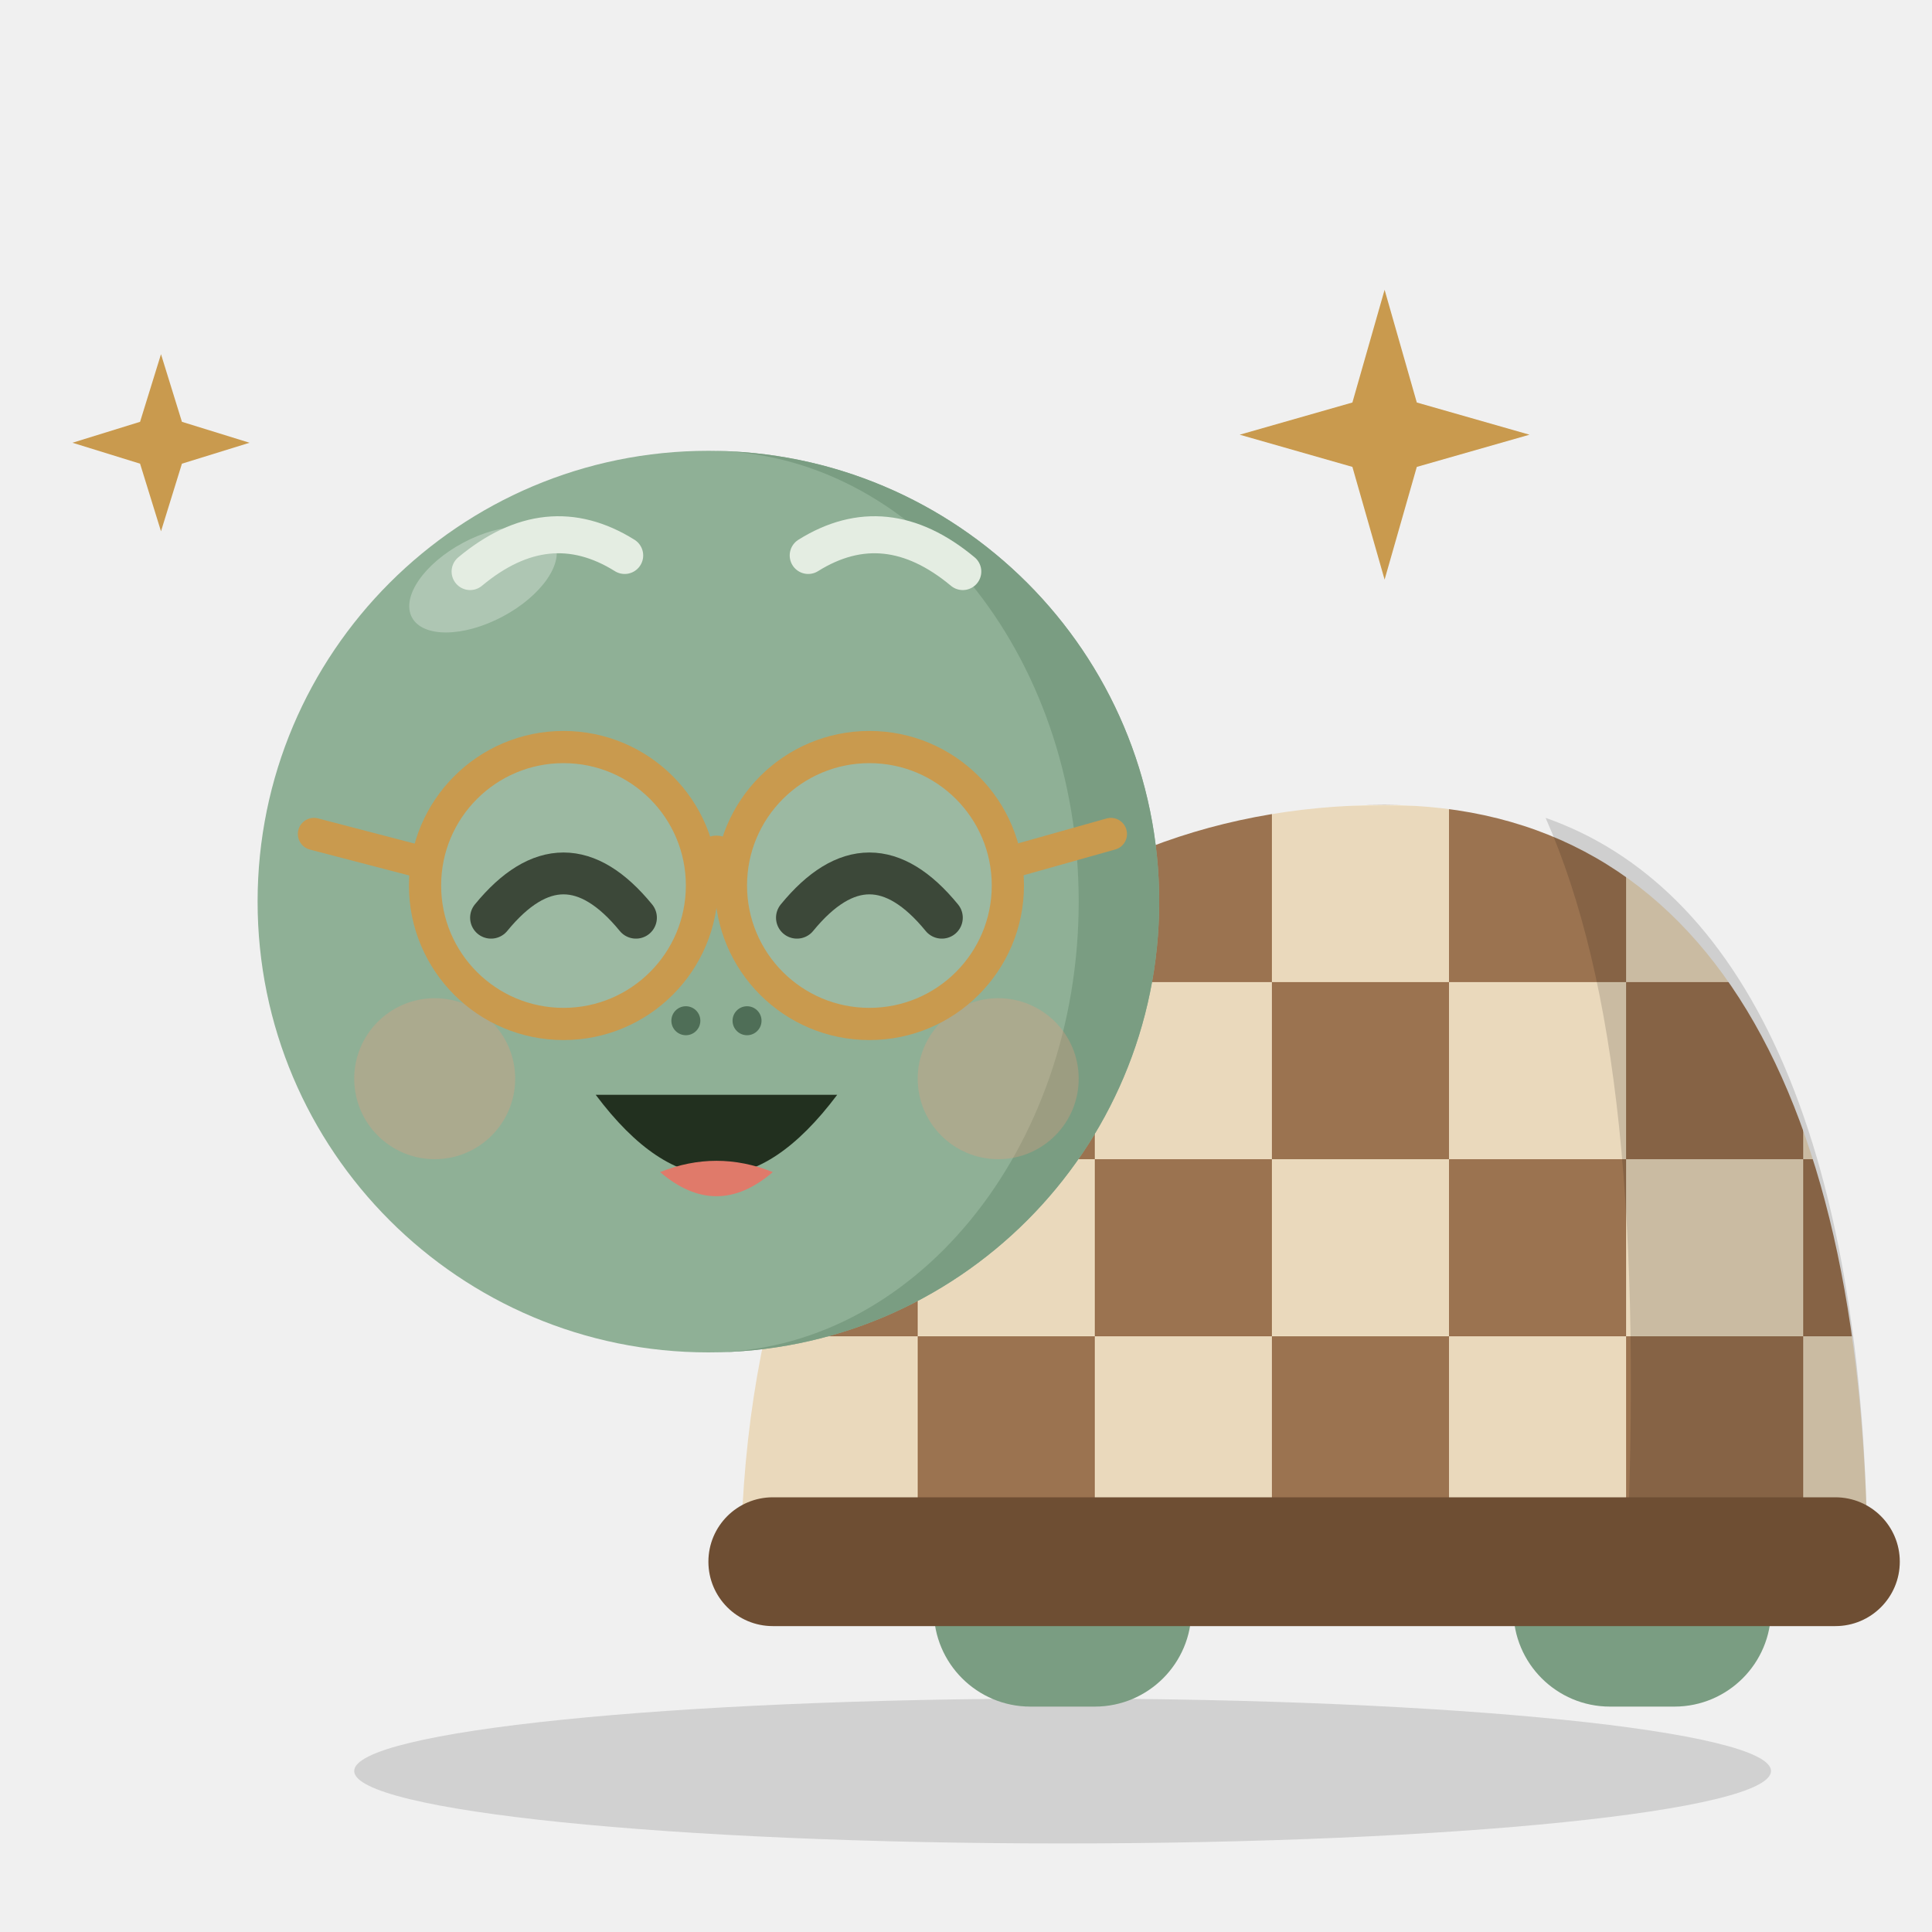
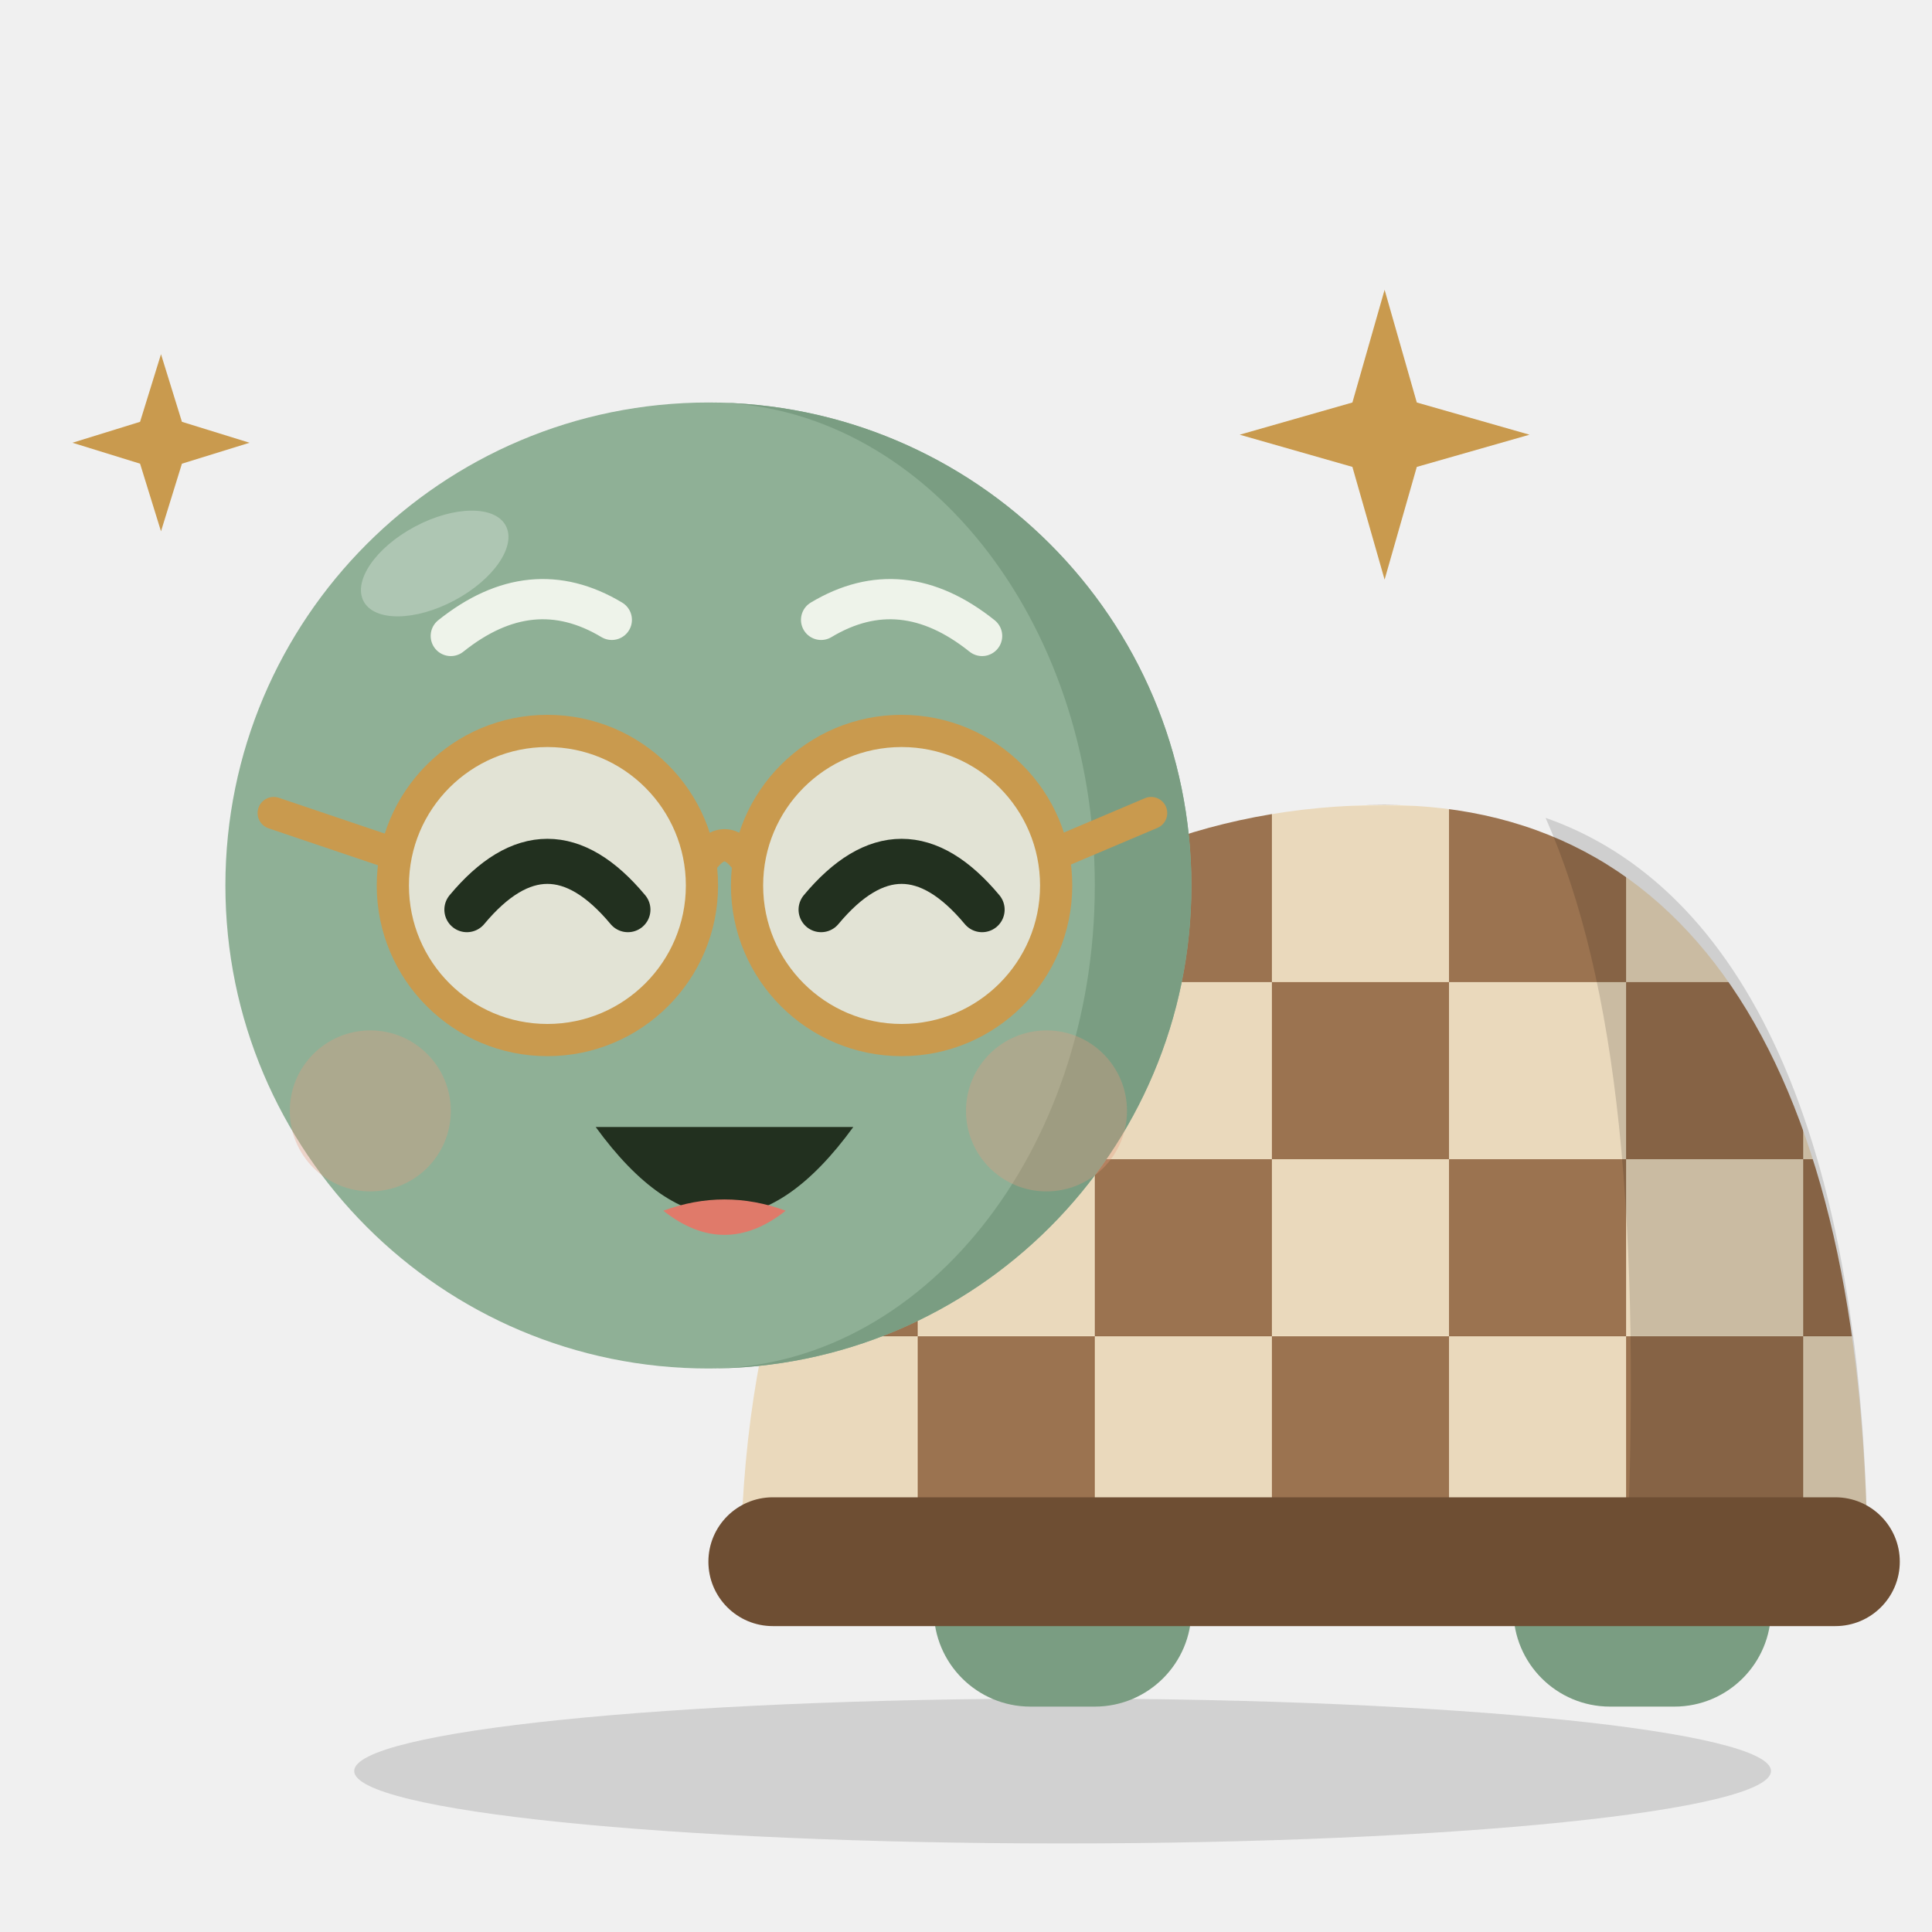
<svg xmlns="http://www.w3.org/2000/svg" viewBox="0 0 120 120" width="120" height="120">
  <defs>
    <pattern id="sageCheck" width="22" height="22" patternUnits="userSpaceOnUse" x="46" y="50">
      <rect width="22" height="22" fill="#EAD9BC" />
      <rect width="11" height="11" fill="#9B7350" />
      <rect x="11" y="11" width="11" height="11" fill="#9B7350" />
    </pattern>
  </defs>
  <ellipse cx="66" cy="110" rx="44" ry="4.5" fill="#000000" opacity="0.13" />
  <rect x="58" y="93" width="16" height="13" rx="6" fill="#7A9D82" />
  <rect x="94" y="93" width="16" height="13" rx="6" fill="#7A9D82" />
  <path d="M46 98 C46 66 64 50 86 50 C106 50 116 68 116 98 Z" fill="url(#sageCheck)" />
  <path d="M96 50.8 C108 55 116 70 116 98 L101 98 C102 76 100.5 61 96 50.8 Z" fill="#000000" opacity="0.14" />
  <rect x="44" y="93" width="74" height="8" rx="4" fill="#6E4E33" />
-   <circle cx="44" cy="56" r="28" fill="#8FB096" />
-   <path d="M44 28 A28 28 0 0 1 44 84 A23 28 0 0 0 44 28 Z" fill="#7A9D82" />
-   <ellipse cx="30" cy="36" rx="5" ry="2.6" fill="#FFFFFF" opacity="0.28" transform="rotate(-28 30 36)" />
-   <circle cx="27" cy="67" r="5" fill="#E59C7E" opacity="0.32" />
-   <circle cx="62" cy="67" r="5" fill="#E59C7E" opacity="0.32" />
+   <circle cx="44" cy="55" r="30" fill="#8FB096" />
+   <path d="M44 25 A30 30 0 0 1 44 85 A24 30 0 0 0 44 25 Z" fill="#7A9D82" />
+   <ellipse cx="27" cy="35" rx="5" ry="2.6" fill="#FFFFFF" opacity="0.28" transform="rotate(-28 27 35)" />
+   <circle cx="23" cy="69" r="5" fill="#E59C7E" opacity="0.34" />
+   <circle cx="65" cy="69" r="5" fill="#E59C7E" opacity="0.34" />
+   <circle cx="34" cy="55" r="9.6" fill="#F4EEE2" fill-opacity="0.82" />
+   <circle cx="56" cy="55" r="9.6" fill="#F4EEE2" fill-opacity="0.82" />
  <g>
-     <path d="M30.5 57 Q35 51.5 39.5 57" fill="none" stroke="#22301F" stroke-width="2.6" stroke-linecap="round" />
-     <path d="M49.5 57 Q54 51.5 58.5 57" fill="none" stroke="#22301F" stroke-width="2.6" stroke-linecap="round" />
-     <path d="M29.2 35.5 Q34 31.5 38.8 34.5" fill="none" stroke="#E4EDE2" stroke-width="2.3" stroke-linecap="round" />
-     <path d="M50.2 34.5 Q55 31.5 59.8 35.5" fill="none" stroke="#E4EDE2" stroke-width="2.3" stroke-linecap="round" />
-     <path d="M37 68 Q44.5 78 52 68 Z" fill="#22301F" />
-     <path d="M41 72.8 Q44.5 75.8 48 72.8 Q44.5 71.4 41 72.8 Z" fill="#E07A6A" />
-     <path d="M86 18 L88 25 L95 27 L88 29 L86 36 L84 29 L77 27 L84 25 Z" fill="#C99A4E" />
-     <path d="M10 22 L11.3 26.2 L15.5 27.5 L11.3 28.8 L10 33 L8.7 28.8 L4.5 27.5 L8.7 26.2 Z" fill="#C99A4E" />
+     <path d="M29 56.5 Q34 50.5 39 56.5" fill="none" stroke="#22301F" stroke-width="2.8" stroke-linecap="round" />
+     <path d="M51 56.5 Q56 50.5 61 56.5" fill="none" stroke="#22301F" stroke-width="2.8" stroke-linecap="round" />
+     <path d="M28 39.5 Q33 35.5 38 38.5" fill="none" stroke="#EEF3EA" stroke-width="2.5" stroke-linecap="round" />
+     <path d="M51 38.5 Q56 35.5 61 39.5" fill="none" stroke="#EEF3EA" stroke-width="2.5" stroke-linecap="round" />
+     <path d="M37 70 Q45 81 53 70 Z" fill="#22301F" />
+     <path d="M41.2 75.2 Q45 78.2 48.8 75.2 Q45 73.8 41.2 75.2 Z" fill="#E07A6A" />
  </g>
-   <circle cx="42.6" cy="63.4" r="0.9" fill="#4F6E57" />
-   <circle cx="46.4" cy="63.4" r="0.9" fill="#4F6E57" />
-   <circle cx="35" cy="55" r="8.6" fill="#FFFFFF" fill-opacity="0.12" stroke="#C99A4E" stroke-width="2" />
-   <circle cx="54" cy="55" r="8.6" fill="#FFFFFF" fill-opacity="0.12" stroke="#C99A4E" stroke-width="2" />
-   <path d="M43.6 54 Q44.5 51.8 45.4 54" fill="none" stroke="#C99A4E" stroke-width="2" stroke-linecap="round" />
-   <path d="M26.4 53.6 L19.5 51.8" fill="none" stroke="#C99A4E" stroke-width="2" stroke-linecap="round" />
-   <path d="M62.6 53.6 L69 51.8" fill="none" stroke="#C99A4E" stroke-width="2" stroke-linecap="round" />
+   <circle cx="34" cy="55" r="9.6" fill="none" stroke="#C99A4E" stroke-width="2" />
+   <circle cx="56" cy="55" r="9.6" fill="none" stroke="#C99A4E" stroke-width="2" />
+   <path d="M43.6 53.5 Q45 51.5 46.4 53.5" fill="none" stroke="#C99A4E" stroke-width="2" stroke-linecap="round" />
+   <path d="M24.4 53 L17 50.5" fill="none" stroke="#C99A4E" stroke-width="2" stroke-linecap="round" />
+   <path d="M65.6 53 L71.5 50.5" fill="none" stroke="#C99A4E" stroke-width="2" stroke-linecap="round" />
+   <path d="M86 18 L88 25 L95 27 L88 29 L86 36 L84 29 L77 27 L84 25 Z" fill="#C99A4E" />
+   <path d="M10 22 L11.3 26.2 L15.5 27.5 L11.3 28.8 L10 33 L8.7 28.8 L4.5 27.5 L8.7 26.2 Z" fill="#C99A4E" />
</svg>
